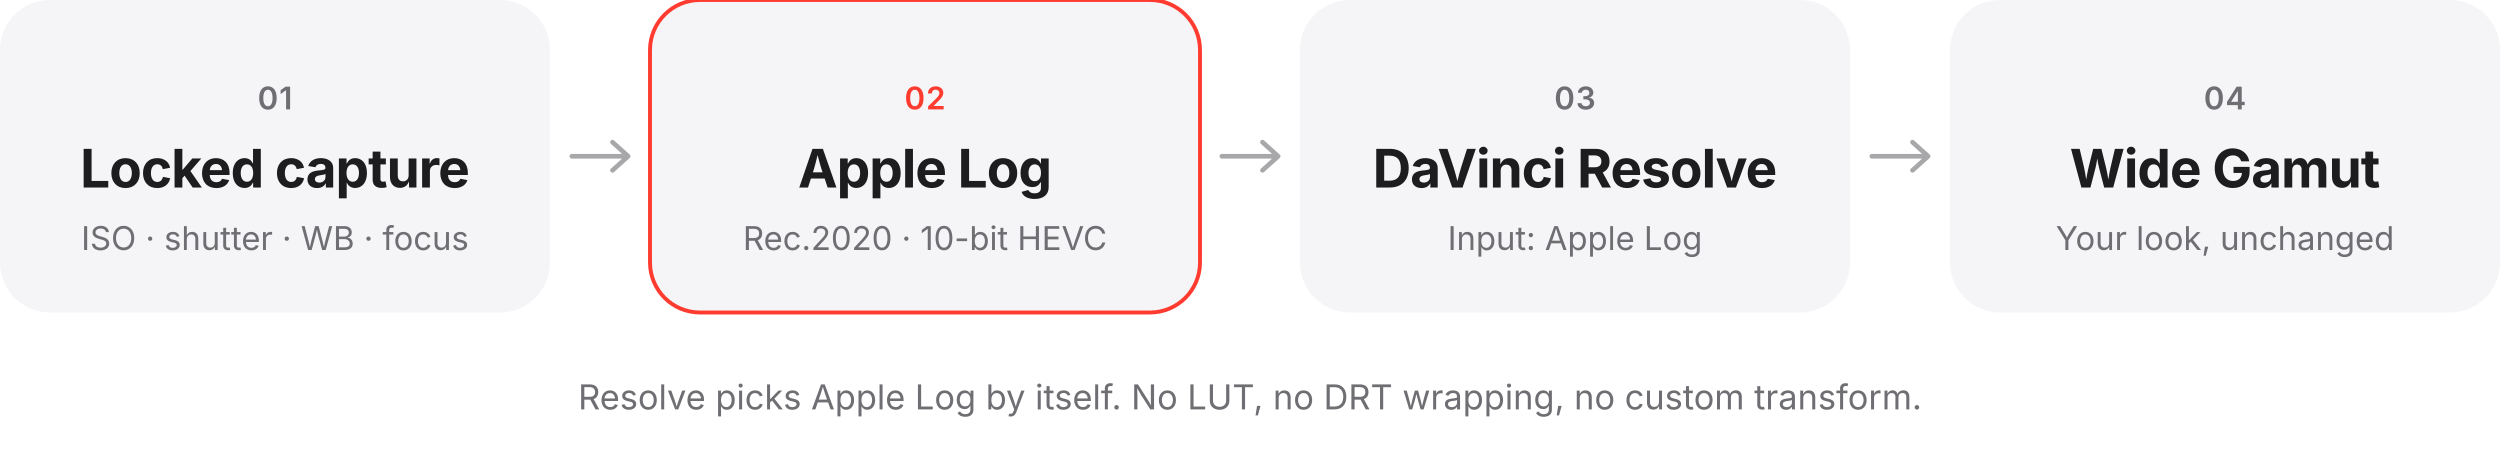
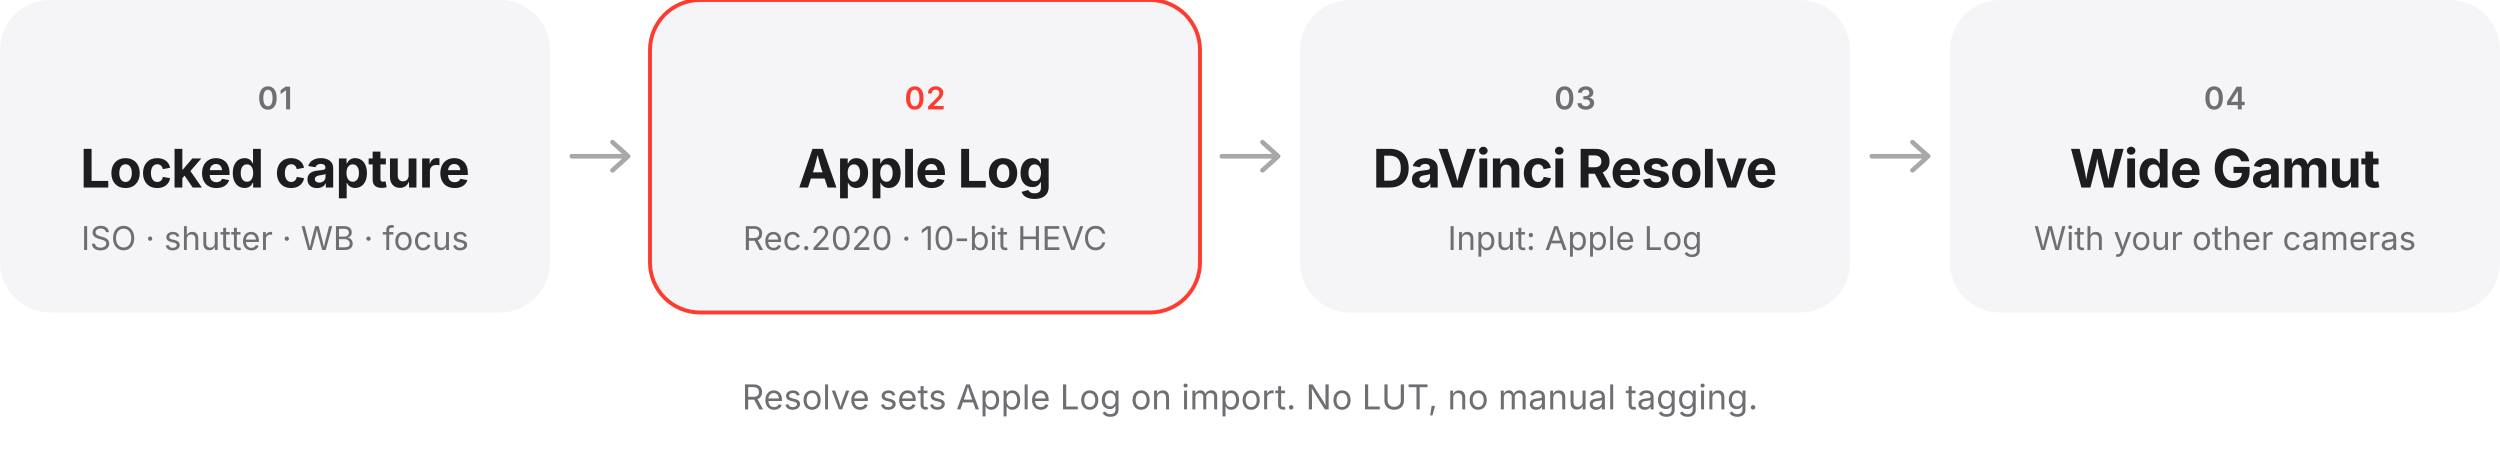
- <svg xmlns="http://www.w3.org/2000/svg" viewBox="0 0 1600 300" width="1600" height="300" role="img" aria-label="Locked capture, recorded as Apple Log in Rec.2020 and 10-bit HEVC, recognized as Apple Log by DaVinci Resolve, lands in DaVinci Wide Gamut with your look unchanged.">
+ <svg xmlns="http://www.w3.org/2000/svg" viewBox="0 0 1600 300" width="1600" height="300" role="img" aria-label="Locked capture, recorded as Apple Log in Rec.2020 and 10-bit HEVC, set as Apple Log by DaVinci Resolve on import, graded in DaVinci Wide Gamut with your other cameras.">
  <style>text{font-family:-apple-system, BlinkMacSystemFont, 'SF Pro Display', 'SF Pro Text', 'Helvetica Neue', 'Segoe UI', Inter, Arial, sans-serif}</style>
  <rect x="0" y="0" width="352" height="200" rx="32" fill="#f5f5f7" />
  <text x="176.0" y="70.0" font-size="20" font-weight="600" fill="#6e6e73" text-anchor="middle" letter-spacing="0.6">01</text>
  <text x="176.0" y="120.0" font-size="34" font-weight="700" fill="#1d1d1f" text-anchor="middle" letter-spacing="-0.6">Locked capture</text>
  <text x="176.0" y="160.0" font-size="21" font-weight="400" fill="#6e6e73" text-anchor="middle" letter-spacing="0">ISO · shutter · WB · focus</text>
  <path d="M366 100 h36 m-10 -9 l10 9 l-10 9" fill="none" stroke="#6e6e73" stroke-opacity=".6" stroke-width="3" stroke-linecap="round" stroke-linejoin="round" />
  <rect x="416" y="0" width="352" height="200" rx="32" fill="#f5f5f7" stroke="#ff3b30" stroke-width="2.5" />
  <text x="592.0" y="70.0" font-size="20" font-weight="600" fill="#ff3b30" text-anchor="middle" letter-spacing="0.6">02</text>
  <text x="592.0" y="120.0" font-size="34" font-weight="700" fill="#1d1d1f" text-anchor="middle" letter-spacing="-0.6">Apple Log</text>
  <text x="592.0" y="160.0" font-size="21" font-weight="400" fill="#6e6e73" text-anchor="middle" letter-spacing="0">Rec.2020 · 10-bit HEVC</text>
  <path d="M782 100 h36 m-10 -9 l10 9 l-10 9" fill="none" stroke="#6e6e73" stroke-opacity=".6" stroke-width="3" stroke-linecap="round" stroke-linejoin="round" />
  <rect x="832" y="0" width="352" height="200" rx="32" fill="#f5f5f7" />
  <text x="1008.0" y="70.0" font-size="20" font-weight="600" fill="#6e6e73" text-anchor="middle" letter-spacing="0.6">03</text>
  <text x="1008.0" y="120.0" font-size="34" font-weight="700" fill="#1d1d1f" text-anchor="middle" letter-spacing="-0.6">DaVinci Resolve</text>
  <text x="1008.0" y="160.0" font-size="21" font-weight="400" fill="#6e6e73" text-anchor="middle" letter-spacing="0">Input: Apple Log</text>
  <path d="M1198 100 h36 m-10 -9 l10 9 l-10 9" fill="none" stroke="#6e6e73" stroke-opacity=".6" stroke-width="3" stroke-linecap="round" stroke-linejoin="round" />
  <rect x="1248" y="0" width="352" height="200" rx="32" fill="#f5f5f7" />
  <text x="1424.0" y="70.0" font-size="20" font-weight="600" fill="#6e6e73" text-anchor="middle" letter-spacing="0.6">04</text>
  <text x="1424.0" y="120.0" font-size="34" font-weight="700" fill="#1d1d1f" text-anchor="middle" letter-spacing="-0.6">Wide Gamut</text>
-   <text x="1424.0" y="160.0" font-size="21" font-weight="400" fill="#6e6e73" text-anchor="middle" letter-spacing="0">Your look, unchanged</text>
-   <text x="800.0" y="262.0" font-size="22" font-weight="400" fill="#6e6e73" text-anchor="middle" letter-spacing="0">Resolve picks Apple Log by itself. No LUT, no DRT wrapping, no custom transform.</text>
+   <text x="1424.0" y="160.0" font-size="21" font-weight="400" fill="#6e6e73" text-anchor="middle" letter-spacing="0">With your other cameras</text>
+   <text x="800.0" y="262.0" font-size="22" font-weight="400" fill="#6e6e73" text-anchor="middle" letter-spacing="0">Resolve sets Apple Log on import. No LUT, no manual tagging.</text>
</svg>
